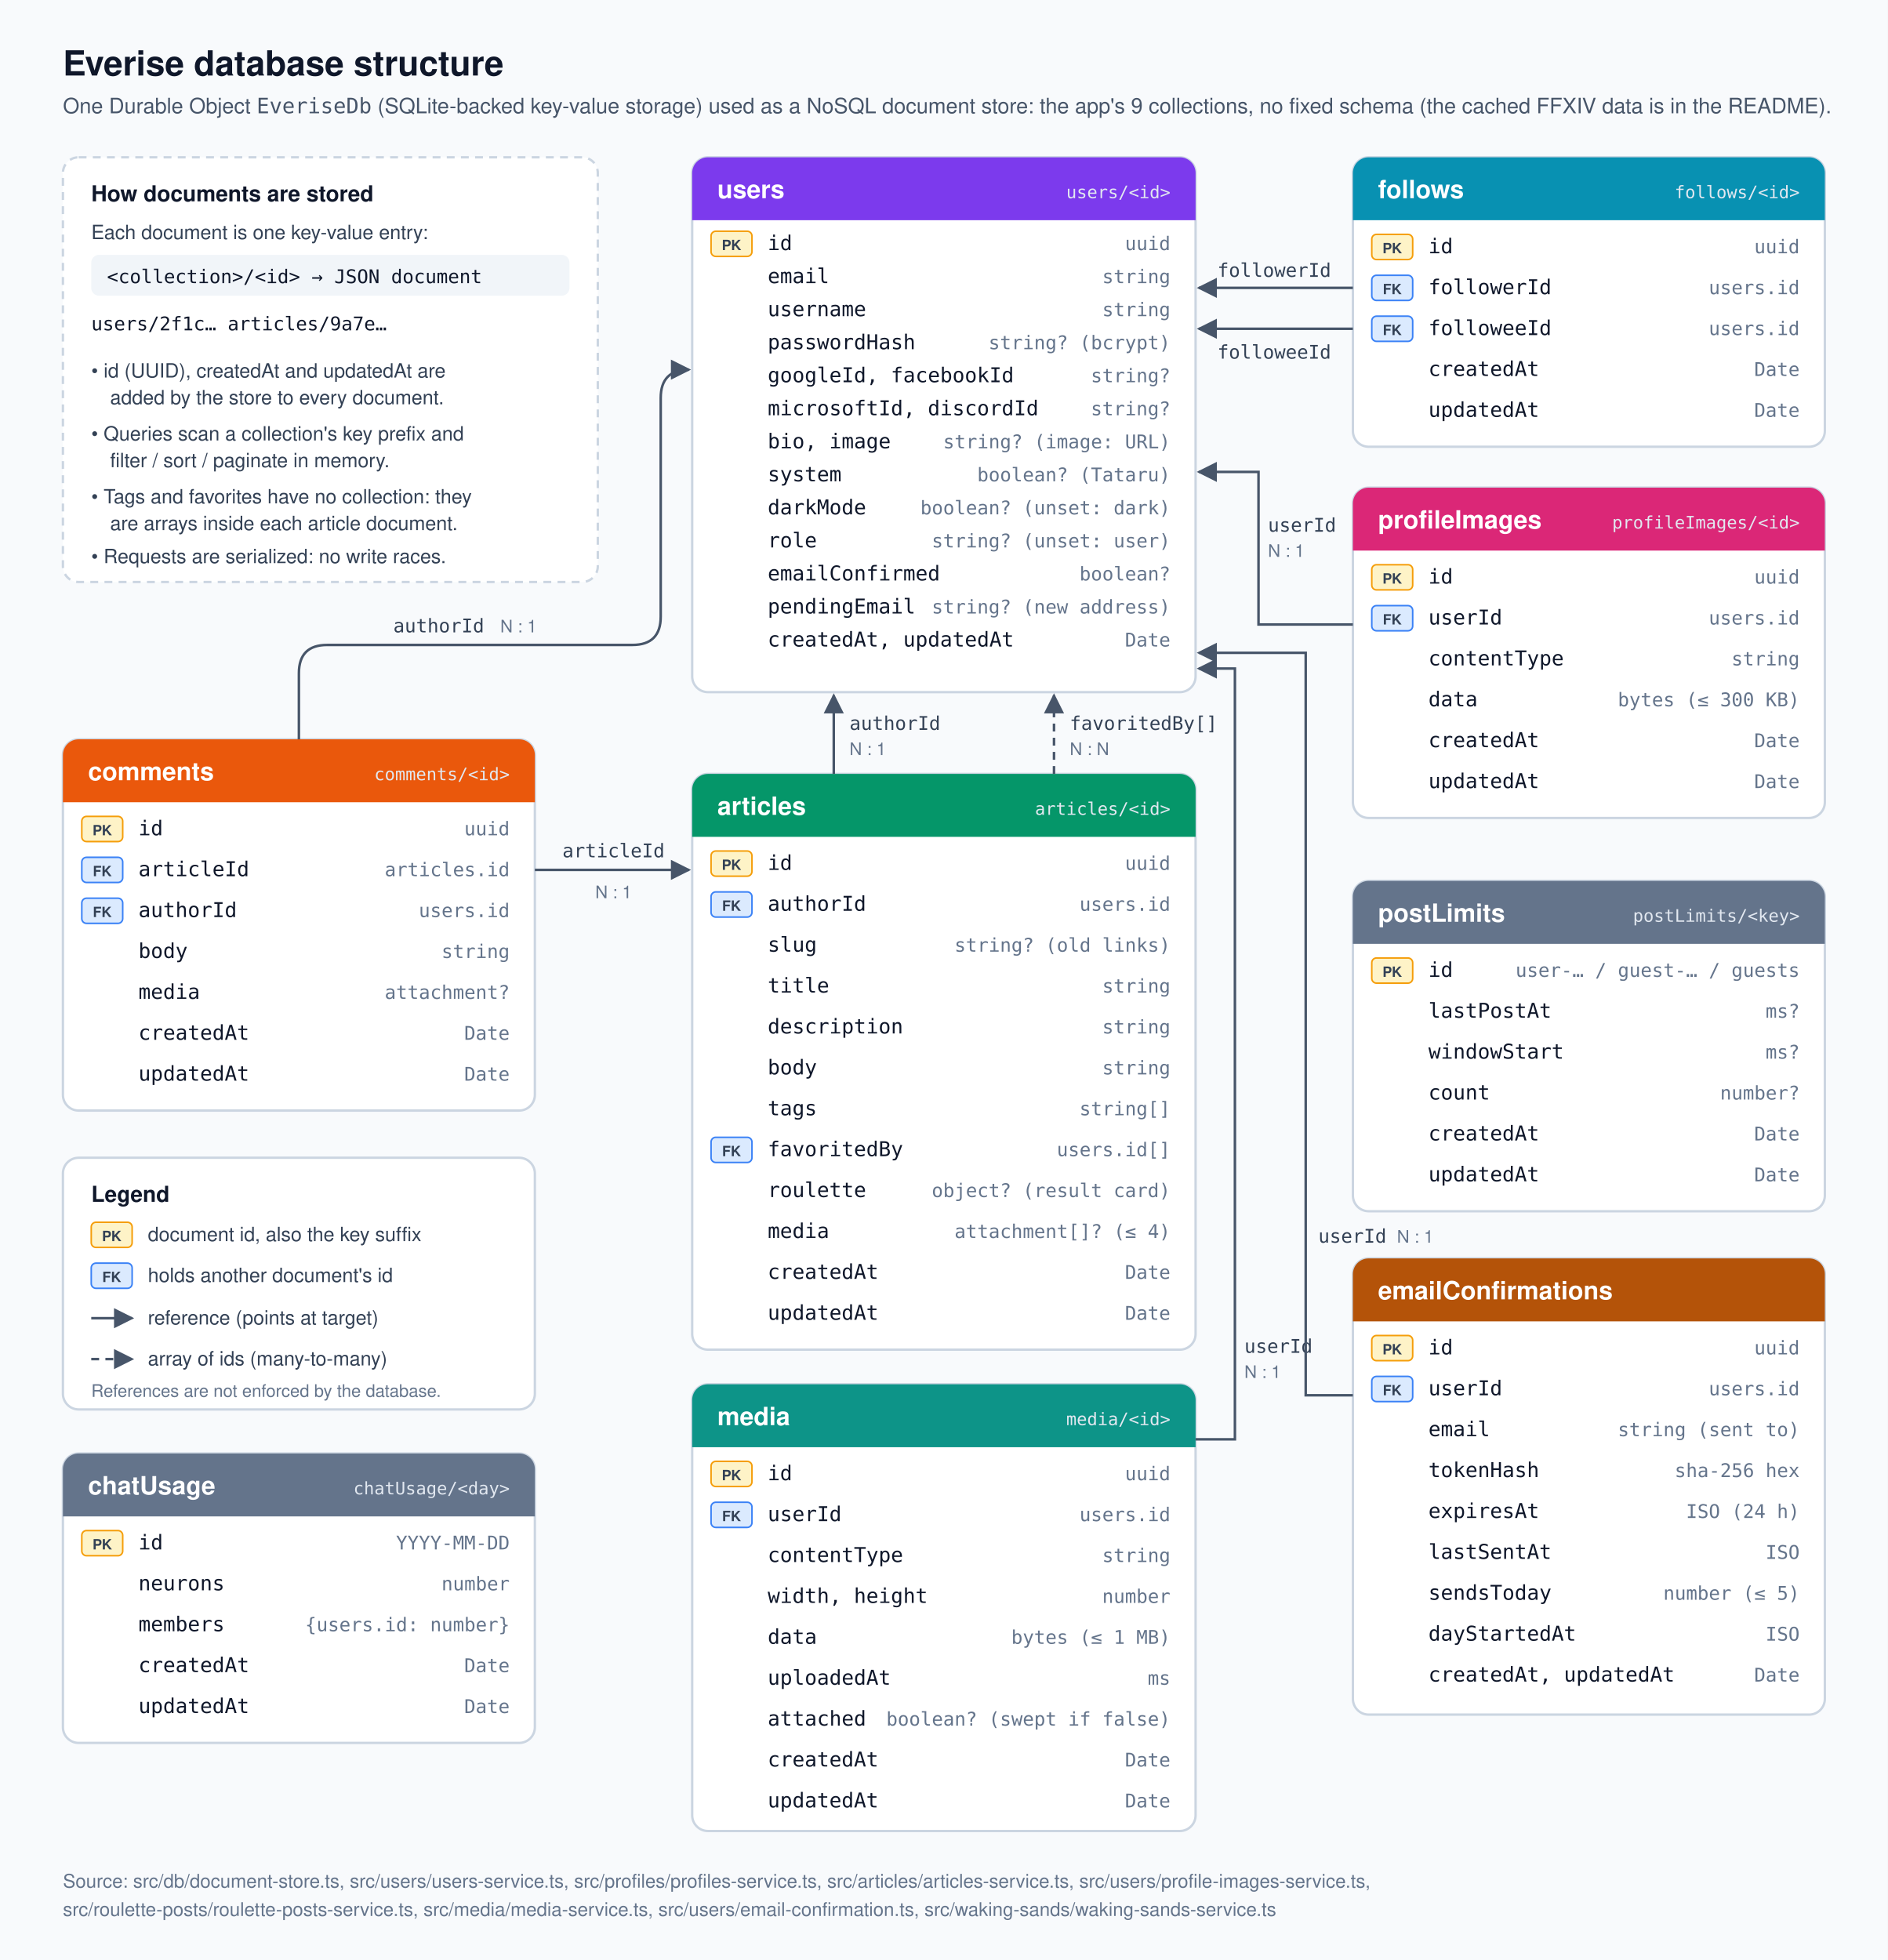
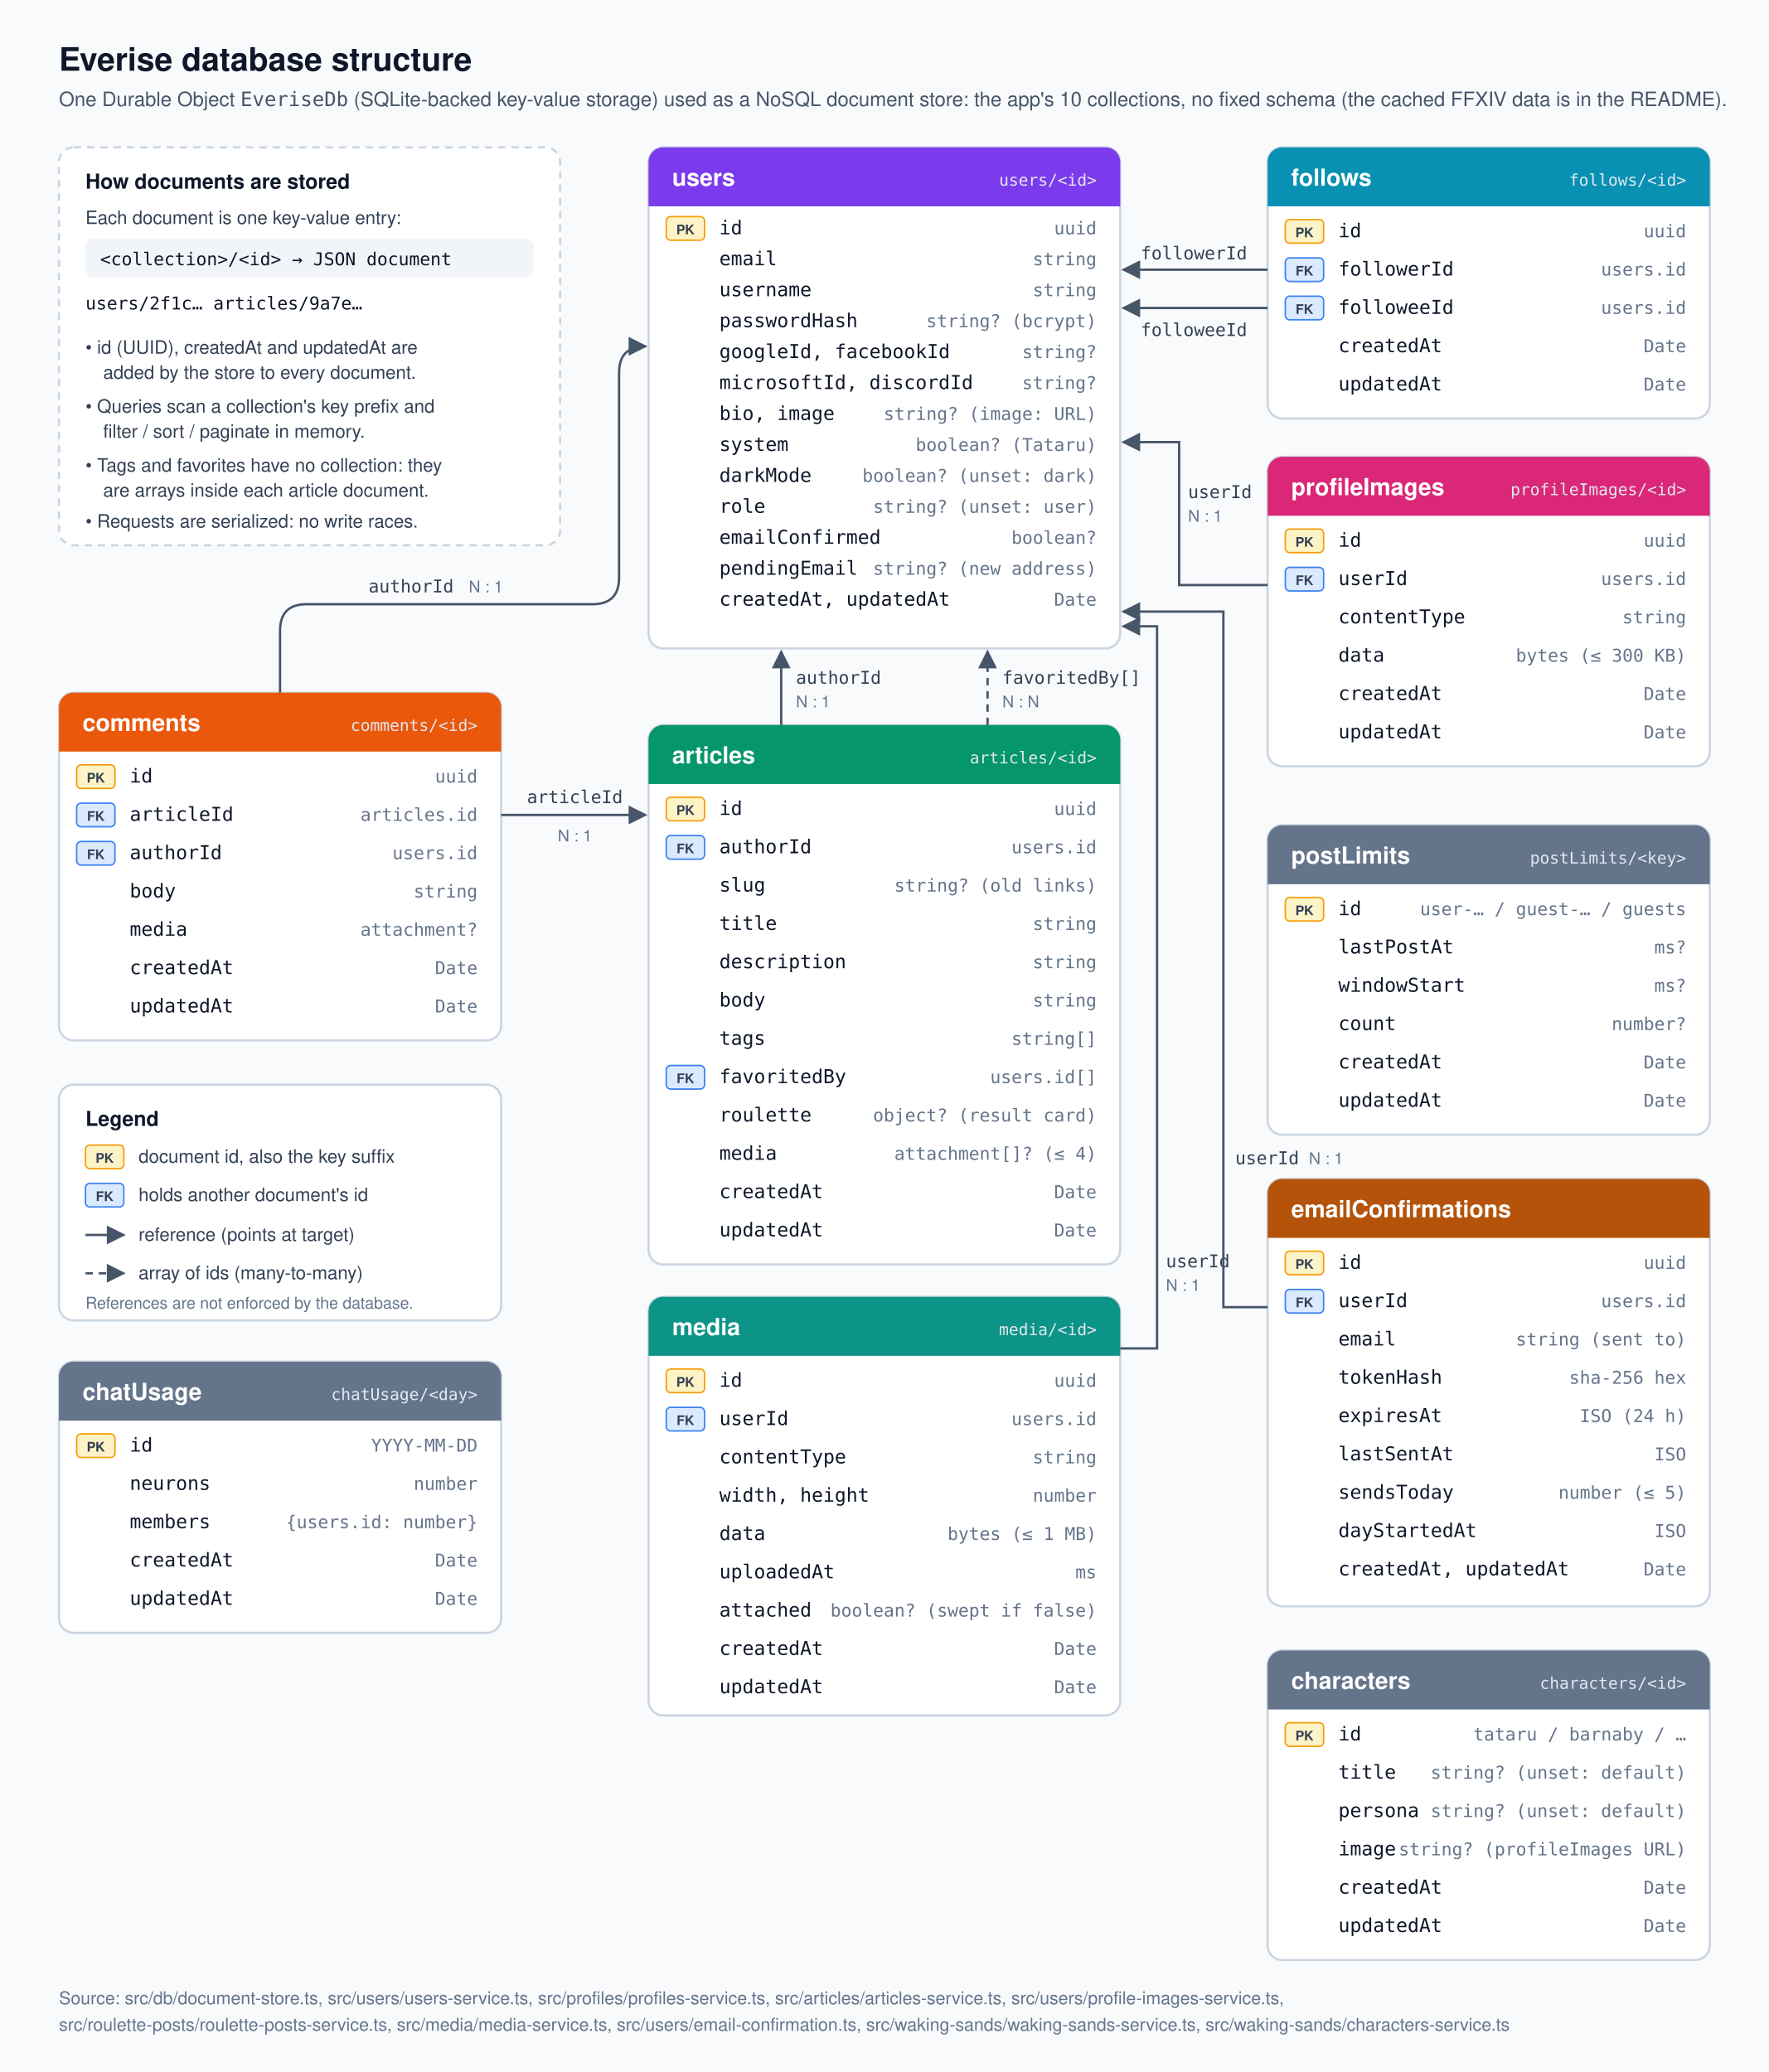
- <svg xmlns="http://www.w3.org/2000/svg" width="1200" height="1246" viewBox="0 0 1200 1246" font-family="Segoe UI, Helvetica, Arial, sans-serif">
+ <svg xmlns="http://www.w3.org/2000/svg" width="1200" height="1406" viewBox="0 0 1200 1406" font-family="Segoe UI, Helvetica, Arial, sans-serif">
  <defs>
    <marker id="arrow" viewBox="0 0 10 10" refX="9" refY="5" markerWidth="8" markerHeight="8" orient="auto-start-reverse">
      <path d="M0,0 L10,5 L0,10 z" fill="#475569" />
    </marker>
    <style>
      .box { fill: #ffffff; stroke: #cbd5e1; stroke-width: 1.5; }
      .title { font-size: 16px; font-weight: 700; fill: #ffffff; }
      .key { font-size: 11px; fill: #e2e8f0; font-family: Consolas, Menlo, monospace; }
      .field { font-size: 13px; fill: #0f172a; font-family: Consolas, Menlo, monospace; }
      .type { font-size: 12px; fill: #64748b; font-family: Consolas, Menlo, monospace; }
      .pk { fill: #fef3c7; stroke: #f59e0b; }
      .fk { fill: #dbeafe; stroke: #3b82f6; }
      .badge { font-size: 9px; font-weight: 700; fill: #334155; }
      .rel { fill: none; stroke: #475569; stroke-width: 1.6; }
      .rel-label { font-size: 12px; fill: #334155; font-family: Consolas, Menlo, monospace; }
      .card { font-size: 11px; fill: #64748b; }
      .note-title { font-size: 14px; font-weight: 700; fill: #0f172a; }
      .note { font-size: 12.5px; fill: #334155; }
      .mono { font-family: Consolas, Menlo, monospace; font-size: 12px; fill: #0f172a; }
    </style>
  </defs>
-   <rect width="1200" height="1246" fill="#f8fafc" />
+   <rect width="1200" height="1406" fill="#f8fafc" />
  <text x="40" y="48" font-size="22" font-weight="700" fill="#0f172a">Everise database structure</text>
-   <text x="40" y="72" font-size="13.5" fill="#475569">One Durable Object <tspan font-family="Consolas, Menlo, monospace">EveriseDb</tspan> (SQLite-backed key-value storage) used as a NoSQL document store: the app's 9 collections, no fixed schema (the cached FFXIV data is in the README).</text>
+   <text x="40" y="72" font-size="13.5" fill="#475569">One Durable Object <tspan font-family="Consolas, Menlo, monospace">EveriseDb</tspan> (SQLite-backed key-value storage) used as a NoSQL document store: the app's 10 collections, no fixed schema (the cached FFXIV data is in the README).</text>
  <rect x="40" y="100" width="340" height="270" rx="10" fill="#ffffff" stroke="#cbd5e1" stroke-width="1.5" stroke-dasharray="5 4" />
  <text x="58" y="128" class="note-title">How documents are stored</text>
  <text x="58" y="152" class="note">Each document is one key-value entry:</text>
  <rect x="58" y="162" width="304" height="26" rx="5" fill="#f1f5f9" />
  <text x="68" y="180" class="mono">&lt;collection&gt;/&lt;id&gt;  →  JSON document</text>
  <text x="58" y="210" class="mono" fill="#475569">users/2f1c…    articles/9a7e…</text>
  <text x="58" y="240" class="note">• id (UUID), createdAt and updatedAt are</text>
  <text x="70" y="257" class="note">added by the store to every document.</text>
  <text x="58" y="280" class="note">• Queries scan a collection's key prefix and</text>
  <text x="70" y="297" class="note">filter / sort / paginate in memory.</text>
  <text x="58" y="320" class="note">• Tags and favorites have no collection: they</text>
  <text x="70" y="337" class="note">are arrays inside each article document.</text>
  <text x="58" y="358" class="note">• Requests are serialized: no write races.</text>
  <g>
    <rect x="440" y="100" width="320" height="340" rx="10" class="box" />
    <path d="M450,100 h300 a10,10 0 0 1 10,10 v30 h-320 v-30 a10,10 0 0 1 10,-10 z" fill="#7c3aed" />
    <text x="456" y="126" class="title">users</text>
    <text x="744" y="126" class="key" text-anchor="end">users/&lt;id&gt;</text>
    <rect x="452" y="147" width="26" height="16" rx="3" class="pk" />
    <text x="465" y="159" class="badge" text-anchor="middle">PK</text>
    <text x="488" y="159" class="field">id</text>
    <text x="744" y="159" class="type" text-anchor="end">uuid</text>
    <text x="488" y="180" class="field">email</text>
    <text x="744" y="180" class="type" text-anchor="end">string</text>
    <text x="488" y="201" class="field">username</text>
    <text x="744" y="201" class="type" text-anchor="end">string</text>
    <text x="488" y="222" class="field">passwordHash</text>
    <text x="744" y="222" class="type" text-anchor="end">string? (bcrypt)</text>
    <text x="488" y="243" class="field">googleId, facebookId</text>
    <text x="744" y="243" class="type" text-anchor="end">string?</text>
    <text x="488" y="264" class="field">microsoftId, discordId</text>
    <text x="744" y="264" class="type" text-anchor="end">string?</text>
    <text x="488" y="285" class="field">bio, image</text>
    <text x="744" y="285" class="type" text-anchor="end">string? (image: URL)</text>
    <text x="488" y="306" class="field">system</text>
    <text x="744" y="306" class="type" text-anchor="end">boolean? (Tataru)</text>
    <text x="488" y="327" class="field">darkMode</text>
    <text x="744" y="327" class="type" text-anchor="end">boolean? (unset: dark)</text>
    <text x="488" y="348" class="field">role</text>
    <text x="744" y="348" class="type" text-anchor="end">string? (unset: user)</text>
    <text x="488" y="369" class="field">emailConfirmed</text>
    <text x="744" y="369" class="type" text-anchor="end">boolean?</text>
    <text x="488" y="390" class="field">pendingEmail</text>
    <text x="744" y="390" class="type" text-anchor="end">string? (new address)</text>
    <text x="488" y="411" class="field">createdAt, updatedAt</text>
    <text x="744" y="411" class="type" text-anchor="end">Date</text>
  </g>
  <g>
    <rect x="860" y="100" width="300" height="184" rx="10" class="box" />
    <path d="M870,100 h280 a10,10 0 0 1 10,10 v30 h-300 v-30 a10,10 0 0 1 10,-10 z" fill="#0891b2" />
    <text x="876" y="126" class="title">follows</text>
    <text x="1144" y="126" class="key" text-anchor="end">follows/&lt;id&gt;</text>
    <rect x="872" y="149" width="26" height="16" rx="3" class="pk" />
    <text x="885" y="161" class="badge" text-anchor="middle">PK</text>
    <text x="908" y="161" class="field">id</text>
    <text x="1144" y="161" class="type" text-anchor="end">uuid</text>
    <rect x="872" y="175" width="26" height="16" rx="3" class="fk" />
    <text x="885" y="187" class="badge" text-anchor="middle">FK</text>
    <text x="908" y="187" class="field">followerId</text>
    <text x="1144" y="187" class="type" text-anchor="end">users.id</text>
    <rect x="872" y="201" width="26" height="16" rx="3" class="fk" />
    <text x="885" y="213" class="badge" text-anchor="middle">FK</text>
    <text x="908" y="213" class="field">followeeId</text>
    <text x="1144" y="213" class="type" text-anchor="end">users.id</text>
    <text x="908" y="239" class="field">createdAt</text>
    <text x="1144" y="239" class="type" text-anchor="end">Date</text>
    <text x="908" y="265" class="field">updatedAt</text>
    <text x="1144" y="265" class="type" text-anchor="end">Date</text>
  </g>
  <g transform="translate(0 52)">
    <rect x="440" y="440" width="320" height="366" rx="10" class="box" />
    <path d="M450,440 h300 a10,10 0 0 1 10,10 v30 h-320 v-30 a10,10 0 0 1 10,-10 z" fill="#059669" />
    <text x="456" y="466" class="title">articles</text>
    <text x="744" y="466" class="key" text-anchor="end">articles/&lt;id&gt;</text>
    <rect x="452" y="489" width="26" height="16" rx="3" class="pk" />
    <text x="465" y="501" class="badge" text-anchor="middle">PK</text>
    <text x="488" y="501" class="field">id</text>
    <text x="744" y="501" class="type" text-anchor="end">uuid</text>
    <rect x="452" y="515" width="26" height="16" rx="3" class="fk" />
    <text x="465" y="527" class="badge" text-anchor="middle">FK</text>
    <text x="488" y="527" class="field">authorId</text>
    <text x="744" y="527" class="type" text-anchor="end">users.id</text>
    <text x="488" y="553" class="field">slug</text>
    <text x="744" y="553" class="type" text-anchor="end">string? (old links)</text>
    <text x="488" y="579" class="field">title</text>
    <text x="744" y="579" class="type" text-anchor="end">string</text>
    <text x="488" y="605" class="field">description</text>
    <text x="744" y="605" class="type" text-anchor="end">string</text>
    <text x="488" y="631" class="field">body</text>
    <text x="744" y="631" class="type" text-anchor="end">string</text>
    <text x="488" y="657" class="field">tags</text>
    <text x="744" y="657" class="type" text-anchor="end">string[]</text>
    <rect x="452" y="671" width="26" height="16" rx="3" class="fk" />
    <text x="465" y="683" class="badge" text-anchor="middle">FK</text>
    <text x="488" y="683" class="field">favoritedBy</text>
    <text x="744" y="683" class="type" text-anchor="end">users.id[]</text>
    <text x="488" y="709" class="field">roulette</text>
    <text x="744" y="709" class="type" text-anchor="end">object? (result card)</text>
    <text x="488" y="735" class="field">media</text>
    <text x="744" y="735" class="type" text-anchor="end">attachment[]? (≤ 4)</text>
    <text x="488" y="761" class="field">createdAt</text>
    <text x="744" y="761" class="type" text-anchor="end">Date</text>
    <text x="488" y="787" class="field">updatedAt</text>
    <text x="744" y="787" class="type" text-anchor="end">Date</text>
  </g>
  <g>
    <rect x="40" y="470" width="300" height="236" rx="10" class="box" />
    <path d="M50,470 h280 a10,10 0 0 1 10,10 v30 h-300 v-30 a10,10 0 0 1 10,-10 z" fill="#ea580c" />
    <text x="56" y="496" class="title">comments</text>
    <text x="324" y="496" class="key" text-anchor="end">comments/&lt;id&gt;</text>
    <rect x="52" y="519" width="26" height="16" rx="3" class="pk" />
    <text x="65" y="531" class="badge" text-anchor="middle">PK</text>
    <text x="88" y="531" class="field">id</text>
    <text x="324" y="531" class="type" text-anchor="end">uuid</text>
    <rect x="52" y="545" width="26" height="16" rx="3" class="fk" />
    <text x="65" y="557" class="badge" text-anchor="middle">FK</text>
    <text x="88" y="557" class="field">articleId</text>
    <text x="324" y="557" class="type" text-anchor="end">articles.id</text>
    <rect x="52" y="571" width="26" height="16" rx="3" class="fk" />
    <text x="65" y="583" class="badge" text-anchor="middle">FK</text>
    <text x="88" y="583" class="field">authorId</text>
    <text x="324" y="583" class="type" text-anchor="end">users.id</text>
    <text x="88" y="609" class="field">body</text>
    <text x="324" y="609" class="type" text-anchor="end">string</text>
    <text x="88" y="635" class="field">media</text>
    <text x="324" y="635" class="type" text-anchor="end">attachment?</text>
    <text x="88" y="661" class="field">createdAt</text>
    <text x="324" y="661" class="type" text-anchor="end">Date</text>
    <text x="88" y="687" class="field">updatedAt</text>
    <text x="324" y="687" class="type" text-anchor="end">Date</text>
  </g>
  <path d="M860,183 H762" class="rel" marker-end="url(#arrow)" />
  <text x="810" y="176" class="rel-label" text-anchor="middle">followerId</text>
  <path d="M860,209 H762" class="rel" marker-end="url(#arrow)" />
  <text x="810" y="228" class="rel-label" text-anchor="middle">followeeId</text>
  <path d="M530,492 V442" class="rel" marker-end="url(#arrow)" />
  <text x="540" y="464" class="rel-label">authorId</text>
  <text x="540" y="480" class="card">N : 1</text>
  <path d="M670,492 V442" class="rel" stroke-dasharray="5 4" marker-end="url(#arrow)" />
  <text x="680" y="464" class="rel-label">favoritedBy[]</text>
  <text x="680" y="480" class="card">N : N</text>
  <path d="M340,553 H438" class="rel" marker-end="url(#arrow)" />
  <text x="390" y="545" class="rel-label" text-anchor="middle">articleId</text>
  <text x="390" y="571" class="card" text-anchor="middle">N : 1</text>
  <path d="M190,470 V428 Q190,410 208,410 H402 Q420,410 420,392 V253 Q420,235 438,235" class="rel" marker-end="url(#arrow)" />
  <text x="250" y="402" class="rel-label">authorId</text>
  <text x="318" y="402" class="card">N : 1</text>
  <g>
    <rect x="860" y="310" width="300" height="210" rx="10" class="box" />
    <path d="M870,310 h280 a10,10 0 0 1 10,10 v30 h-300 v-30 a10,10 0 0 1 10,-10 z" fill="#db2777" />
    <text x="876" y="336" class="title">profileImages</text>
    <text x="1144" y="336" class="key" text-anchor="end">profileImages/&lt;id&gt;</text>
    <rect x="872" y="359" width="26" height="16" rx="3" class="pk" />
    <text x="885" y="371" class="badge" text-anchor="middle">PK</text>
    <text x="908" y="371" class="field">id</text>
    <text x="1144" y="371" class="type" text-anchor="end">uuid</text>
    <rect x="872" y="385" width="26" height="16" rx="3" class="fk" />
    <text x="885" y="397" class="badge" text-anchor="middle">FK</text>
    <text x="908" y="397" class="field">userId</text>
    <text x="1144" y="397" class="type" text-anchor="end">users.id</text>
    <text x="908" y="423" class="field">contentType</text>
    <text x="1144" y="423" class="type" text-anchor="end">string</text>
    <text x="908" y="449" class="field">data</text>
    <text x="1144" y="449" class="type" text-anchor="end">bytes (≤ 300 KB)</text>
    <text x="908" y="475" class="field">createdAt</text>
    <text x="1144" y="475" class="type" text-anchor="end">Date</text>
    <text x="908" y="501" class="field">updatedAt</text>
    <text x="1144" y="501" class="type" text-anchor="end">Date</text>
  </g>
  <path d="M860,397 H800 V300 H762" class="rel" marker-end="url(#arrow)" />
  <text x="806" y="338" class="rel-label">userId</text>
  <text x="806" y="354" class="card">N : 1</text>
  <g>
    <rect x="860" y="560" width="300" height="210" rx="10" class="box" />
    <path d="M870,560 h280 a10,10 0 0 1 10,10 v30 h-300 v-30 a10,10 0 0 1 10,-10 z" fill="#64748b" />
    <text x="876" y="586" class="title">postLimits</text>
    <text x="1144" y="586" class="key" text-anchor="end">postLimits/&lt;key&gt;</text>
    <rect x="872" y="609" width="26" height="16" rx="3" class="pk" />
    <text x="885" y="621" class="badge" text-anchor="middle">PK</text>
    <text x="908" y="621" class="field">id</text>
    <text x="1144" y="621" class="type" text-anchor="end">user-… / guest-… / guests</text>
    <text x="908" y="647" class="field">lastPostAt</text>
    <text x="1144" y="647" class="type" text-anchor="end">ms?</text>
    <text x="908" y="673" class="field">windowStart</text>
    <text x="1144" y="673" class="type" text-anchor="end">ms?</text>
    <text x="908" y="699" class="field">count</text>
    <text x="1144" y="699" class="type" text-anchor="end">number?</text>
    <text x="908" y="725" class="field">createdAt</text>
    <text x="1144" y="725" class="type" text-anchor="end">Date</text>
    <text x="908" y="751" class="field">updatedAt</text>
    <text x="1144" y="751" class="type" text-anchor="end">Date</text>
  </g>
  <g>
    <rect x="440" y="880" width="320" height="284" rx="10" class="box" />
    <path d="M450,880 h300 a10,10 0 0 1 10,10 v30 h-320 v-30 a10,10 0 0 1 10,-10 z" fill="#0d9488" />
    <text x="456" y="906" class="title">media</text>
    <text x="744" y="906" class="key" text-anchor="end">media/&lt;id&gt;</text>
    <rect x="452" y="929" width="26" height="16" rx="3" class="pk" />
    <text x="465" y="941" class="badge" text-anchor="middle">PK</text>
    <text x="488" y="941" class="field">id</text>
    <text x="744" y="941" class="type" text-anchor="end">uuid</text>
    <rect x="452" y="955" width="26" height="16" rx="3" class="fk" />
    <text x="465" y="967" class="badge" text-anchor="middle">FK</text>
    <text x="488" y="967" class="field">userId</text>
    <text x="744" y="967" class="type" text-anchor="end">users.id</text>
    <text x="488" y="993" class="field">contentType</text>
    <text x="744" y="993" class="type" text-anchor="end">string</text>
    <text x="488" y="1019" class="field">width, height</text>
    <text x="744" y="1019" class="type" text-anchor="end">number</text>
    <text x="488" y="1045" class="field">data</text>
    <text x="744" y="1045" class="type" text-anchor="end">bytes (≤ 1 MB)</text>
    <text x="488" y="1071" class="field">uploadedAt</text>
    <text x="744" y="1071" class="type" text-anchor="end">ms</text>
    <text x="488" y="1097" class="field">attached</text>
    <text x="744" y="1097" class="type" text-anchor="end">boolean? (swept if false)</text>
    <text x="488" y="1123" class="field">createdAt</text>
    <text x="744" y="1123" class="type" text-anchor="end">Date</text>
    <text x="488" y="1149" class="field">updatedAt</text>
    <text x="744" y="1149" class="type" text-anchor="end">Date</text>
  </g>
  <path d="M760,915 H785 V425 H762" class="rel" marker-end="url(#arrow)" />
  <text x="791" y="860" class="rel-label">userId</text>
  <text x="791" y="876" class="card">N : 1</text>
  <g>
    <rect x="860" y="800" width="300" height="290" rx="10" class="box" />
    <path d="M870,800 h280 a10,10 0 0 1 10,10 v30 h-300 v-30 a10,10 0 0 1 10,-10 z" fill="#b45309" />
    <text x="876" y="826" class="title">emailConfirmations</text>
    <rect x="872" y="849" width="26" height="16" rx="3" class="pk" />
    <text x="885" y="861" class="badge" text-anchor="middle">PK</text>
    <text x="908" y="861" class="field">id</text>
    <text x="1144" y="861" class="type" text-anchor="end">uuid</text>
    <rect x="872" y="875" width="26" height="16" rx="3" class="fk" />
    <text x="885" y="887" class="badge" text-anchor="middle">FK</text>
    <text x="908" y="887" class="field">userId</text>
    <text x="1144" y="887" class="type" text-anchor="end">users.id</text>
    <text x="908" y="913" class="field">email</text>
    <text x="1144" y="913" class="type" text-anchor="end">string (sent to)</text>
    <text x="908" y="939" class="field">tokenHash</text>
    <text x="1144" y="939" class="type" text-anchor="end">sha-256 hex</text>
    <text x="908" y="965" class="field">expiresAt</text>
    <text x="1144" y="965" class="type" text-anchor="end">ISO (24 h)</text>
    <text x="908" y="991" class="field">lastSentAt</text>
    <text x="1144" y="991" class="type" text-anchor="end">ISO</text>
    <text x="908" y="1017" class="field">sendsToday</text>
    <text x="1144" y="1017" class="type" text-anchor="end">number (≤ 5)</text>
    <text x="908" y="1043" class="field">dayStartedAt</text>
    <text x="1144" y="1043" class="type" text-anchor="end">ISO</text>
    <text x="908" y="1069" class="field">createdAt, updatedAt</text>
    <text x="1144" y="1069" class="type" text-anchor="end">Date</text>
  </g>
  <path d="M860,887 H830 V415 H762" class="rel" marker-end="url(#arrow)" />
  <text x="838" y="790" class="rel-label">userId</text>
  <text x="888" y="790" class="card">N : 1</text>
  <g>
    <rect x="40" y="924" width="300" height="184" rx="10" class="box" />
    <path d="M50,924 h280 a10,10 0 0 1 10,10 v30 h-300 v-30 a10,10 0 0 1 10,-10 z" fill="#64748b" />
    <text x="56" y="950" class="title">chatUsage</text>
    <text x="324" y="950" class="key" text-anchor="end">chatUsage/&lt;day&gt;</text>
    <rect x="52" y="973" width="26" height="16" rx="3" class="pk" />
    <text x="65" y="985" class="badge" text-anchor="middle">PK</text>
    <text x="88" y="985" class="field">id</text>
    <text x="324" y="985" class="type" text-anchor="end">YYYY-MM-DD</text>
    <text x="88" y="1011" class="field">neurons</text>
    <text x="324" y="1011" class="type" text-anchor="end">number</text>
    <text x="88" y="1037" class="field">members</text>
    <text x="324" y="1037" class="type" text-anchor="end">{users.id: number}</text>
    <text x="88" y="1063" class="field">createdAt</text>
    <text x="324" y="1063" class="type" text-anchor="end">Date</text>
    <text x="88" y="1089" class="field">updatedAt</text>
    <text x="324" y="1089" class="type" text-anchor="end">Date</text>
  </g>
+   <g>
+     <rect x="860" y="1120" width="300" height="210" rx="10" class="box" />
+     <path d="M870,1120 h280 a10,10 0 0 1 10,10 v30 h-300 v-30 a10,10 0 0 1 10,-10 z" fill="#64748b" />
+     <text x="876" y="1146" class="title">characters</text>
+     <text x="1144" y="1146" class="key" text-anchor="end">characters/&lt;id&gt;</text>
+     <rect x="872" y="1169" width="26" height="16" rx="3" class="pk" />
+     <text x="885" y="1181" class="badge" text-anchor="middle">PK</text>
+     <text x="908" y="1181" class="field">id</text>
+     <text x="1144" y="1181" class="type" text-anchor="end">tataru / barnaby / …</text>
+     <text x="908" y="1207" class="field">title</text>
+     <text x="1144" y="1207" class="type" text-anchor="end">string? (unset: default)</text>
+     <text x="908" y="1233" class="field">persona</text>
+     <text x="1144" y="1233" class="type" text-anchor="end">string? (unset: default)</text>
+     <text x="908" y="1259" class="field">image</text>
+     <text x="1144" y="1259" class="type" text-anchor="end">string? (profileImages URL)</text>
+     <text x="908" y="1285" class="field">createdAt</text>
+     <text x="1144" y="1285" class="type" text-anchor="end">Date</text>
+     <text x="908" y="1311" class="field">updatedAt</text>
+     <text x="1144" y="1311" class="type" text-anchor="end">Date</text>
+   </g>
  <g transform="translate(0 26)">
    <rect x="40" y="710" width="300" height="160" rx="10" fill="#ffffff" stroke="#cbd5e1" stroke-width="1.5" />
    <text x="58" y="738" class="note-title">Legend</text>
    <rect x="58" y="751" width="26" height="16" rx="3" class="pk" />
    <text x="71" y="763" class="badge" text-anchor="middle">PK</text>
    <text x="94" y="763" class="note">document id, also the key suffix</text>
    <rect x="58" y="777" width="26" height="16" rx="3" class="fk" />
    <text x="71" y="789" class="badge" text-anchor="middle">FK</text>
    <text x="94" y="789" class="note">holds another document's id</text>
    <path d="M58,812 H84" class="rel" marker-end="url(#arrow)" />
    <text x="94" y="816" class="note">reference (points at target)</text>
    <path d="M58,838 H84" class="rel" stroke-dasharray="5 4" marker-end="url(#arrow)" />
    <text x="94" y="842" class="note">array of ids (many-to-many)</text>
    <text x="58" y="862" class="card">References are not enforced by the database.</text>
  </g>
-   <text x="40" y="1200" font-size="12" fill="#64748b">Source: src/db/document-store.ts, src/users/users-service.ts, src/profiles/profiles-service.ts, src/articles/articles-service.ts, src/users/profile-images-service.ts,</text>
-   <text x="40" y="1218" font-size="12" fill="#64748b">src/roulette-posts/roulette-posts-service.ts, src/media/media-service.ts, src/users/email-confirmation.ts, src/waking-sands/waking-sands-service.ts</text>
+   <text x="40" y="1360" font-size="12" fill="#64748b">Source: src/db/document-store.ts, src/users/users-service.ts, src/profiles/profiles-service.ts, src/articles/articles-service.ts, src/users/profile-images-service.ts,</text>
+   <text x="40" y="1378" font-size="12" fill="#64748b">src/roulette-posts/roulette-posts-service.ts, src/media/media-service.ts, src/users/email-confirmation.ts, src/waking-sands/waking-sands-service.ts, src/waking-sands/characters-service.ts</text>
</svg>
